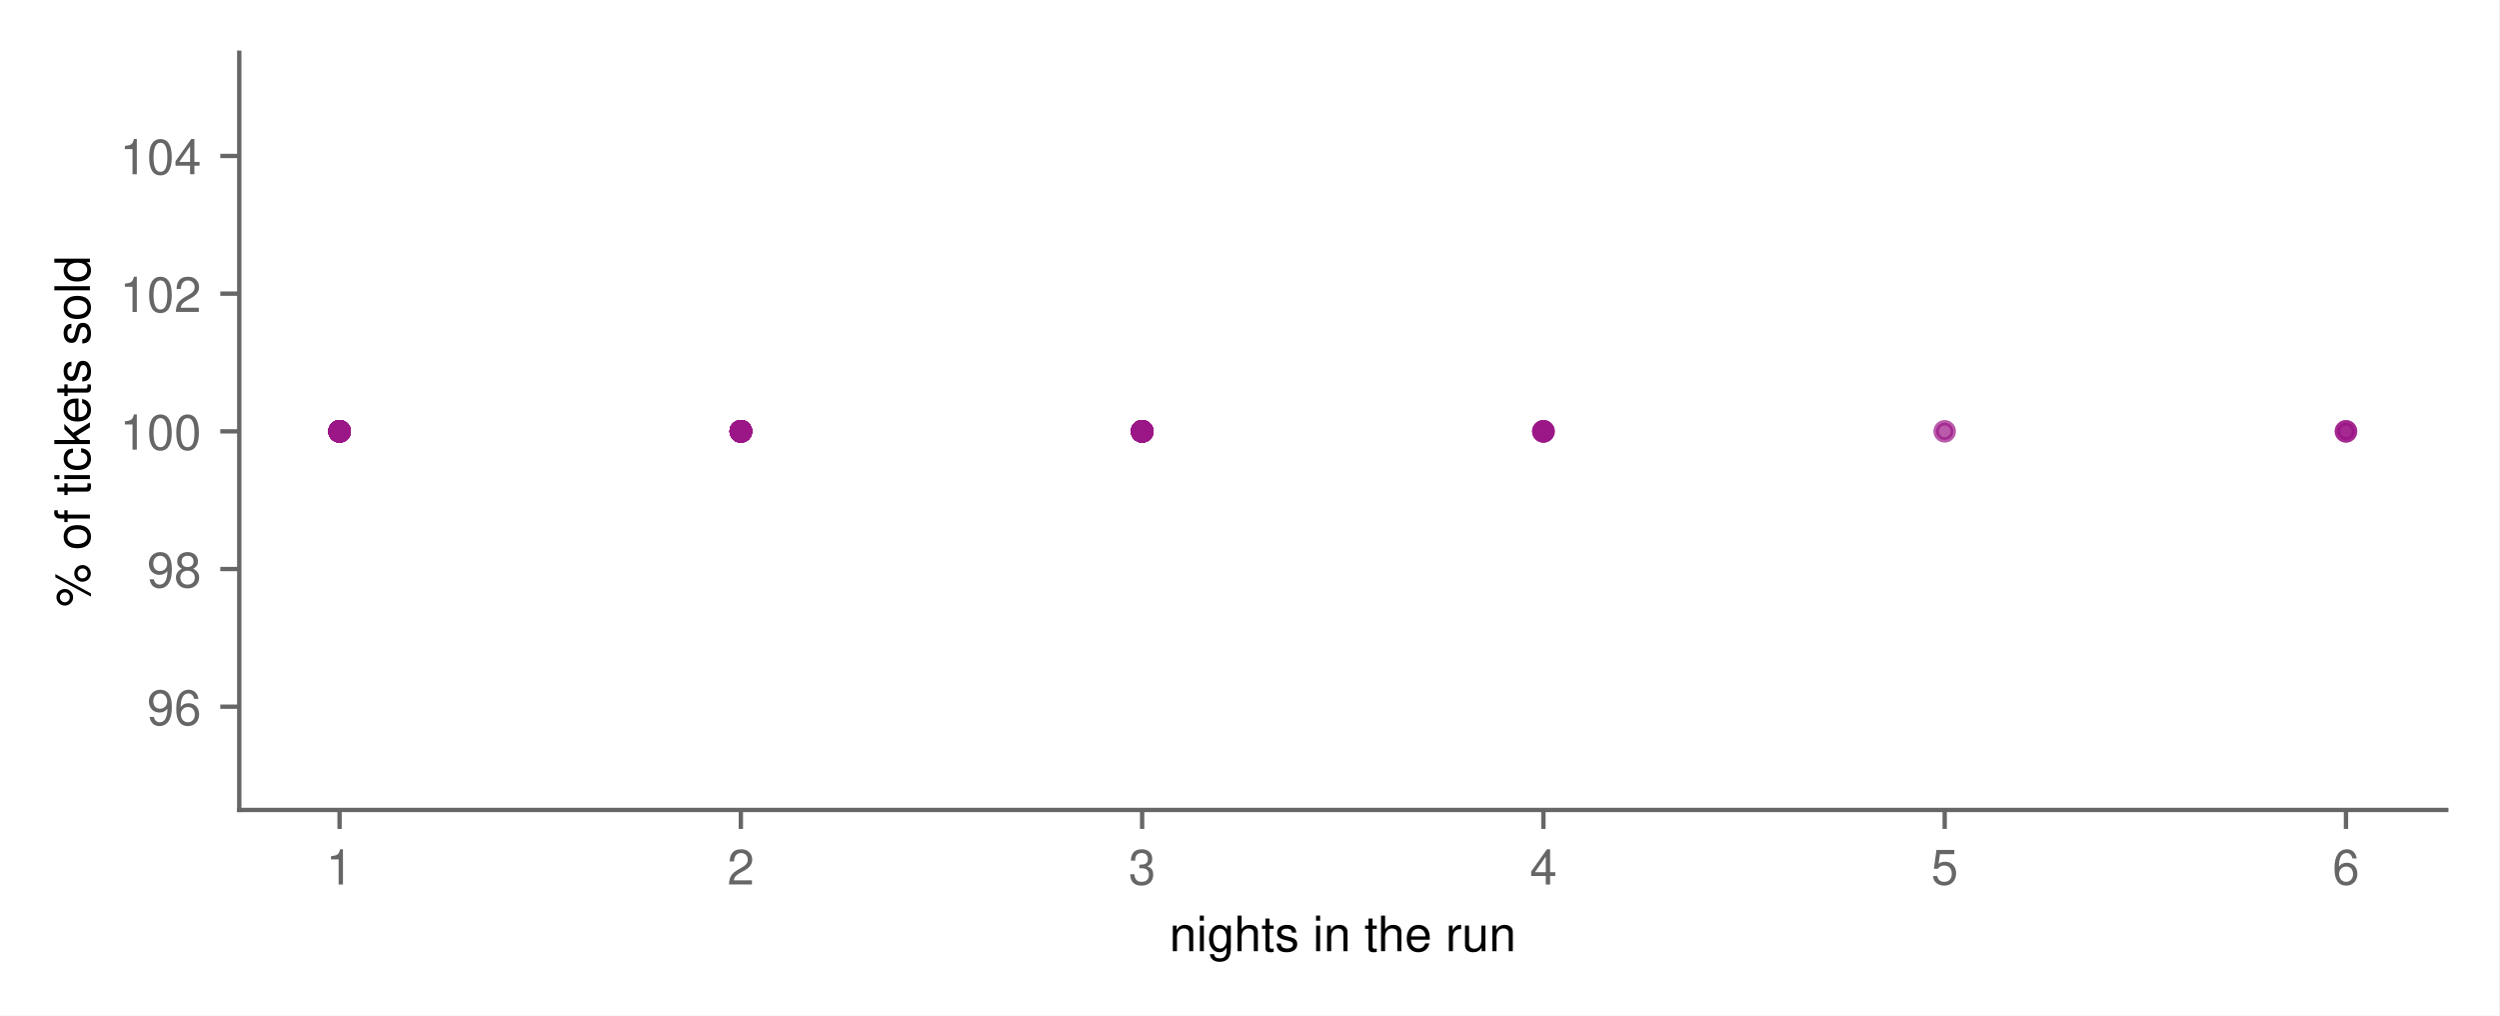
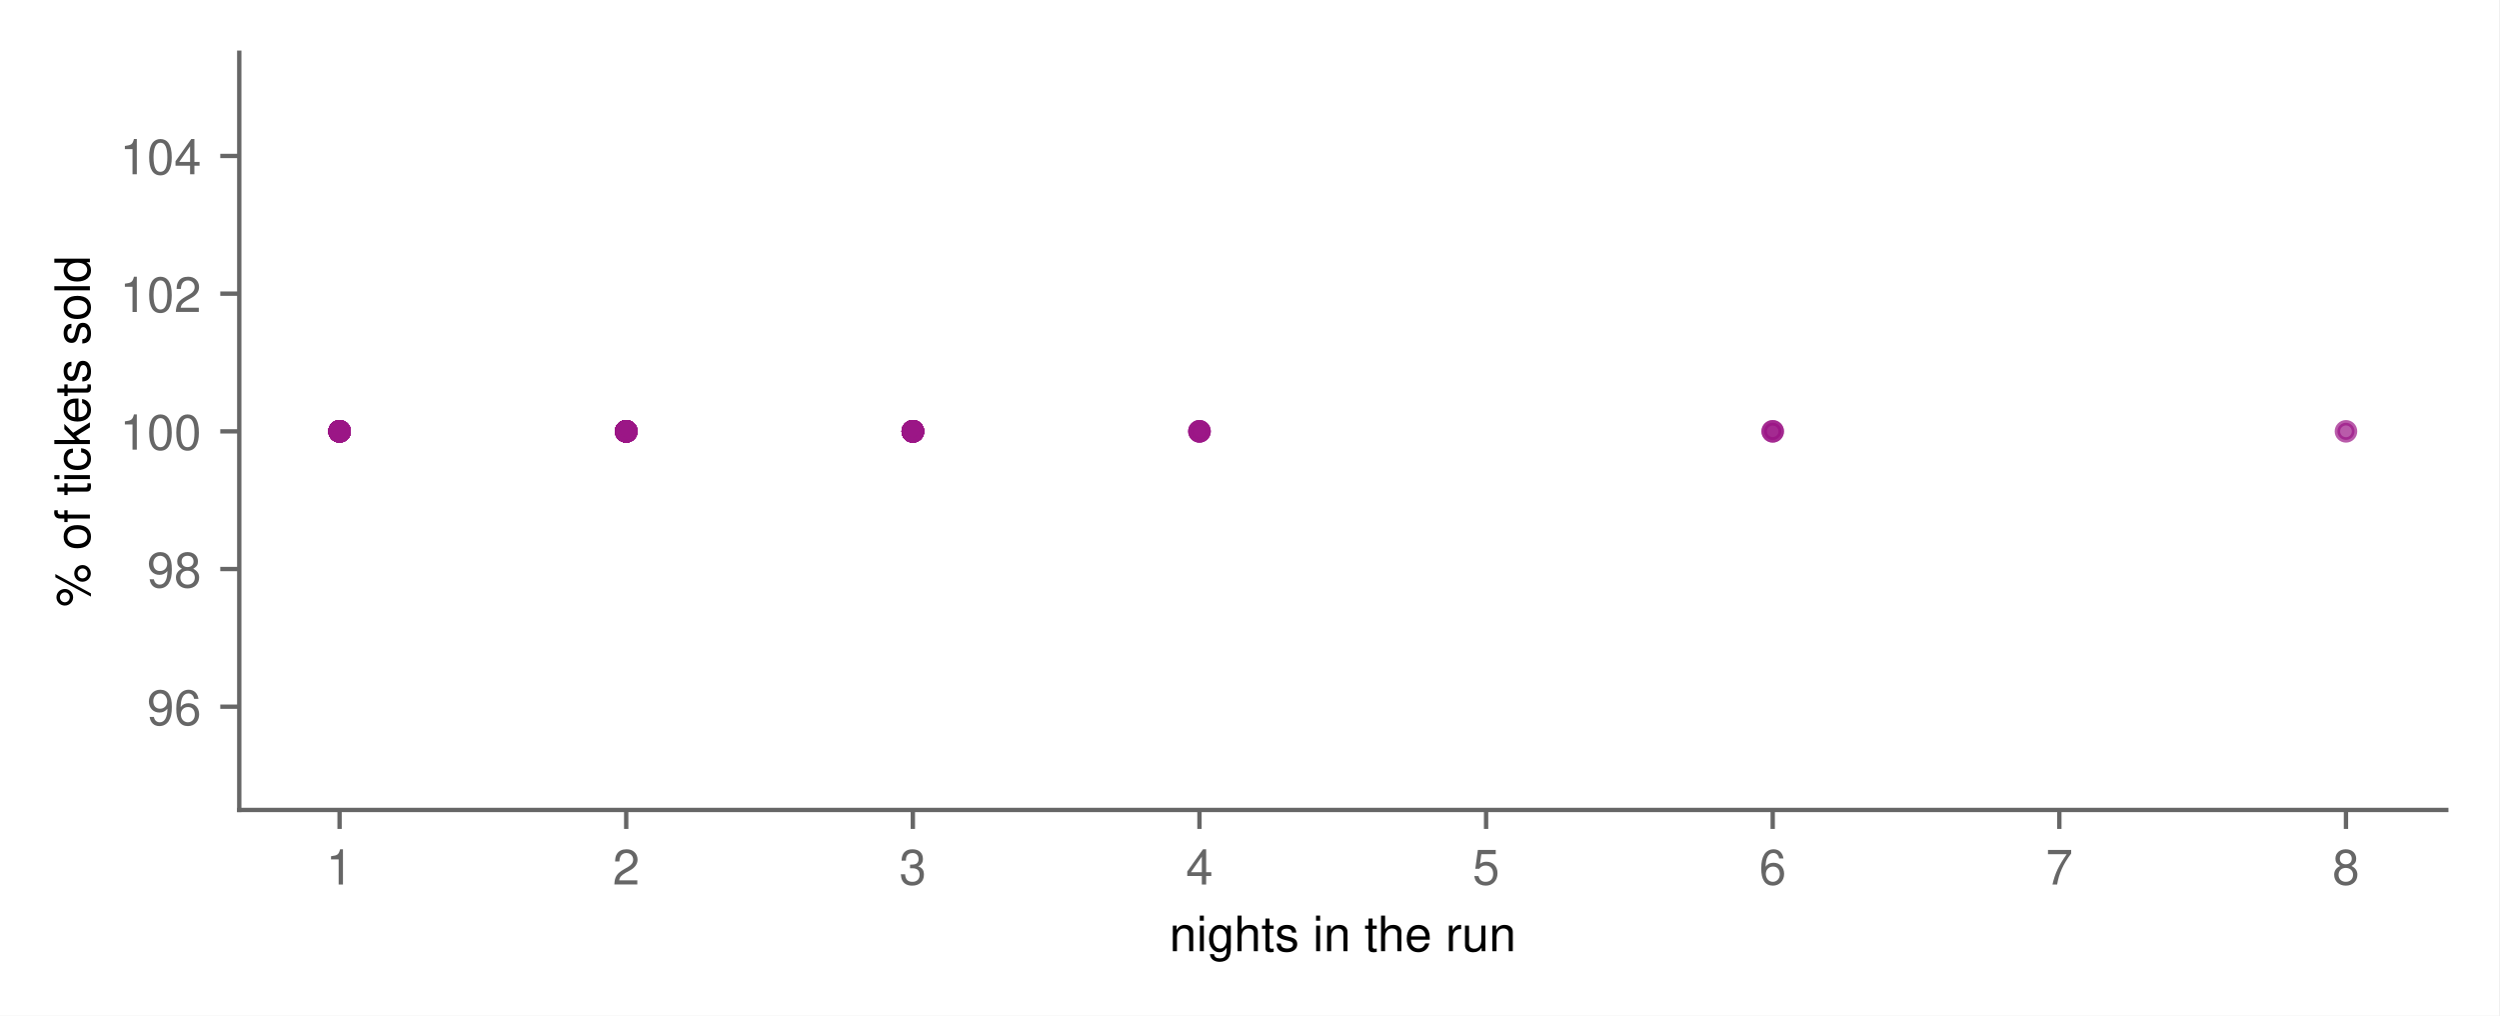
<svg xmlns="http://www.w3.org/2000/svg" xmlns:xlink="http://www.w3.org/1999/xlink" width="460.8pt" height="187.2pt" viewBox="0 0 460.8 187.2" version="1.1">
  <defs>
    <style type="text/css">*{stroke-linejoin: round; stroke-linecap: butt}</style>
  </defs>
  <g id="figure_1">
    <g id="patch_1">
      <path d="M 0 187.2  L 460.8 187.2  L 460.8 0  L 0 0  z " style="fill: #ffffff" />
    </g>
    <g id="axes_1">
      <g id="patch_2">
        <path d="M 44.119 149.291  L 451.08 149.291  L 451.08 9.72  L 44.119 9.72  z " style="fill: #ffffff" />
      </g>
      <g id="PathCollection_1">
        <defs>
-           <path id="ma487bf41f0" d="M 0 1.581  C 0.419 1.581 0.822 1.415 1.118 1.118  C 1.415 0.822 1.581 0.419 1.581 0  C 1.581 -0.419 1.415 -0.822 1.118 -1.118  C 0.822 -1.415 0.419 -1.581 0 -1.581  C -0.419 -1.581 -0.822 -1.415 -1.118 -1.118  C -1.415 -0.822 -1.581 -0.419 -1.581 0  C -1.581 0.419 -1.415 0.822 -1.118 1.118  C -0.822 1.415 -0.419 1.581 0 1.581  z " style="stroke: #9c1686; stroke-opacity: 0.7" />
+           <path id="m0318396075" d="M 0 1.581  C 0.419 1.581 0.822 1.415 1.118 1.118  C 1.415 0.822 1.581 0.419 1.581 0  C 1.581 -0.419 1.415 -0.822 1.118 -1.118  C 0.822 -1.415 0.419 -1.581 0 -1.581  C -0.419 -1.581 -0.822 -1.415 -1.118 -1.118  C -1.415 -0.822 -1.581 -0.419 -1.581 0  C -1.581 0.419 -1.415 0.822 -1.118 1.118  C -0.822 1.415 -0.419 1.581 0 1.581  z " style="stroke: #9c1686; stroke-opacity: 0.7" />
        </defs>
-         <g clip-path="url(#p72f6997d26)">
-           <use xlink:href="#ma487bf41f0" x="62.618" y="79.505" style="fill: #9c1686; fill-opacity: 0.7; stroke: #9c1686; stroke-opacity: 0.7" />
-           <use xlink:href="#ma487bf41f0" x="136.61" y="79.505" style="fill: #9c1686; fill-opacity: 0.7; stroke: #9c1686; stroke-opacity: 0.7" />
-           <use xlink:href="#ma487bf41f0" x="136.61" y="79.505" style="fill: #9c1686; fill-opacity: 0.7; stroke: #9c1686; stroke-opacity: 0.7" />
-           <use xlink:href="#ma487bf41f0" x="62.618" y="79.505" style="fill: #9c1686; fill-opacity: 0.7; stroke: #9c1686; stroke-opacity: 0.7" />
-           <use xlink:href="#ma487bf41f0" x="62.618" y="79.505" style="fill: #9c1686; fill-opacity: 0.7; stroke: #9c1686; stroke-opacity: 0.7" />
-           <use xlink:href="#ma487bf41f0" x="136.61" y="79.505" style="fill: #9c1686; fill-opacity: 0.7; stroke: #9c1686; stroke-opacity: 0.7" />
-           <use xlink:href="#ma487bf41f0" x="136.61" y="79.505" style="fill: #9c1686; fill-opacity: 0.7; stroke: #9c1686; stroke-opacity: 0.7" />
-           <use xlink:href="#ma487bf41f0" x="136.61" y="79.505" style="fill: #9c1686; fill-opacity: 0.7; stroke: #9c1686; stroke-opacity: 0.7" />
-           <use xlink:href="#ma487bf41f0" x="136.61" y="79.505" style="fill: #9c1686; fill-opacity: 0.7; stroke: #9c1686; stroke-opacity: 0.7" />
-           <use xlink:href="#ma487bf41f0" x="62.618" y="79.505" style="fill: #9c1686; fill-opacity: 0.7; stroke: #9c1686; stroke-opacity: 0.7" />
-           <use xlink:href="#ma487bf41f0" x="62.618" y="79.505" style="fill: #9c1686; fill-opacity: 0.7; stroke: #9c1686; stroke-opacity: 0.7" />
-           <use xlink:href="#ma487bf41f0" x="136.61" y="79.505" style="fill: #9c1686; fill-opacity: 0.7; stroke: #9c1686; stroke-opacity: 0.7" />
-           <use xlink:href="#ma487bf41f0" x="136.61" y="79.505" style="fill: #9c1686; fill-opacity: 0.7; stroke: #9c1686; stroke-opacity: 0.7" />
-           <use xlink:href="#ma487bf41f0" x="62.618" y="79.505" style="fill: #9c1686; fill-opacity: 0.7; stroke: #9c1686; stroke-opacity: 0.7" />
-           <use xlink:href="#ma487bf41f0" x="210.603" y="79.505" style="fill: #9c1686; fill-opacity: 0.7; stroke: #9c1686; stroke-opacity: 0.7" />
-           <use xlink:href="#ma487bf41f0" x="210.603" y="79.505" style="fill: #9c1686; fill-opacity: 0.7; stroke: #9c1686; stroke-opacity: 0.7" />
-           <use xlink:href="#ma487bf41f0" x="136.61" y="79.505" style="fill: #9c1686; fill-opacity: 0.7; stroke: #9c1686; stroke-opacity: 0.7" />
-           <use xlink:href="#ma487bf41f0" x="62.618" y="79.505" style="fill: #9c1686; fill-opacity: 0.7; stroke: #9c1686; stroke-opacity: 0.7" />
-           <use xlink:href="#ma487bf41f0" x="136.61" y="79.505" style="fill: #9c1686; fill-opacity: 0.7; stroke: #9c1686; stroke-opacity: 0.7" />
-           <use xlink:href="#ma487bf41f0" x="62.618" y="79.505" style="fill: #9c1686; fill-opacity: 0.7; stroke: #9c1686; stroke-opacity: 0.7" />
-           <use xlink:href="#ma487bf41f0" x="62.618" y="79.505" style="fill: #9c1686; fill-opacity: 0.7; stroke: #9c1686; stroke-opacity: 0.7" />
-           <use xlink:href="#ma487bf41f0" x="62.618" y="79.505" style="fill: #9c1686; fill-opacity: 0.7; stroke: #9c1686; stroke-opacity: 0.7" />
-           <use xlink:href="#ma487bf41f0" x="62.618" y="79.505" style="fill: #9c1686; fill-opacity: 0.7; stroke: #9c1686; stroke-opacity: 0.7" />
-           <use xlink:href="#ma487bf41f0" x="136.61" y="79.505" style="fill: #9c1686; fill-opacity: 0.7; stroke: #9c1686; stroke-opacity: 0.7" />
-           <use xlink:href="#ma487bf41f0" x="62.618" y="79.505" style="fill: #9c1686; fill-opacity: 0.7; stroke: #9c1686; stroke-opacity: 0.7" />
-           <use xlink:href="#ma487bf41f0" x="62.618" y="79.505" style="fill: #9c1686; fill-opacity: 0.7; stroke: #9c1686; stroke-opacity: 0.7" />
-           <use xlink:href="#ma487bf41f0" x="62.618" y="79.505" style="fill: #9c1686; fill-opacity: 0.7; stroke: #9c1686; stroke-opacity: 0.7" />
-           <use xlink:href="#ma487bf41f0" x="62.618" y="79.505" style="fill: #9c1686; fill-opacity: 0.7; stroke: #9c1686; stroke-opacity: 0.7" />
-           <use xlink:href="#ma487bf41f0" x="62.618" y="79.505" style="fill: #9c1686; fill-opacity: 0.7; stroke: #9c1686; stroke-opacity: 0.7" />
-           <use xlink:href="#ma487bf41f0" x="136.61" y="79.505" style="fill: #9c1686; fill-opacity: 0.7; stroke: #9c1686; stroke-opacity: 0.7" />
-           <use xlink:href="#ma487bf41f0" x="62.618" y="79.505" style="fill: #9c1686; fill-opacity: 0.7; stroke: #9c1686; stroke-opacity: 0.7" />
-           <use xlink:href="#ma487bf41f0" x="62.618" y="79.505" style="fill: #9c1686; fill-opacity: 0.7; stroke: #9c1686; stroke-opacity: 0.7" />
-           <use xlink:href="#ma487bf41f0" x="62.618" y="79.505" style="fill: #9c1686; fill-opacity: 0.7; stroke: #9c1686; stroke-opacity: 0.7" />
-           <use xlink:href="#ma487bf41f0" x="62.618" y="79.505" style="fill: #9c1686; fill-opacity: 0.7; stroke: #9c1686; stroke-opacity: 0.7" />
-           <use xlink:href="#ma487bf41f0" x="62.618" y="79.505" style="fill: #9c1686; fill-opacity: 0.7; stroke: #9c1686; stroke-opacity: 0.7" />
-           <use xlink:href="#ma487bf41f0" x="136.61" y="79.505" style="fill: #9c1686; fill-opacity: 0.7; stroke: #9c1686; stroke-opacity: 0.7" />
-           <use xlink:href="#ma487bf41f0" x="136.61" y="79.505" style="fill: #9c1686; fill-opacity: 0.7; stroke: #9c1686; stroke-opacity: 0.7" />
-           <use xlink:href="#ma487bf41f0" x="210.603" y="79.505" style="fill: #9c1686; fill-opacity: 0.7; stroke: #9c1686; stroke-opacity: 0.7" />
-           <use xlink:href="#ma487bf41f0" x="210.603" y="79.505" style="fill: #9c1686; fill-opacity: 0.7; stroke: #9c1686; stroke-opacity: 0.7" />
-           <use xlink:href="#ma487bf41f0" x="210.603" y="79.505" style="fill: #9c1686; fill-opacity: 0.7; stroke: #9c1686; stroke-opacity: 0.7" />
-           <use xlink:href="#ma487bf41f0" x="210.603" y="79.505" style="fill: #9c1686; fill-opacity: 0.7; stroke: #9c1686; stroke-opacity: 0.7" />
-           <use xlink:href="#ma487bf41f0" x="210.603" y="79.505" style="fill: #9c1686; fill-opacity: 0.7; stroke: #9c1686; stroke-opacity: 0.7" />
-           <use xlink:href="#ma487bf41f0" x="210.603" y="79.505" style="fill: #9c1686; fill-opacity: 0.7; stroke: #9c1686; stroke-opacity: 0.7" />
-           <use xlink:href="#ma487bf41f0" x="210.603" y="79.505" style="fill: #9c1686; fill-opacity: 0.7; stroke: #9c1686; stroke-opacity: 0.7" />
-           <use xlink:href="#ma487bf41f0" x="210.603" y="79.505" style="fill: #9c1686; fill-opacity: 0.7; stroke: #9c1686; stroke-opacity: 0.7" />
-           <use xlink:href="#ma487bf41f0" x="210.603" y="79.505" style="fill: #9c1686; fill-opacity: 0.7; stroke: #9c1686; stroke-opacity: 0.7" />
-           <use xlink:href="#ma487bf41f0" x="136.61" y="79.505" style="fill: #9c1686; fill-opacity: 0.7; stroke: #9c1686; stroke-opacity: 0.7" />
-           <use xlink:href="#ma487bf41f0" x="136.61" y="79.505" style="fill: #9c1686; fill-opacity: 0.7; stroke: #9c1686; stroke-opacity: 0.7" />
-           <use xlink:href="#ma487bf41f0" x="136.61" y="79.505" style="fill: #9c1686; fill-opacity: 0.7; stroke: #9c1686; stroke-opacity: 0.7" />
-           <use xlink:href="#ma487bf41f0" x="136.61" y="79.505" style="fill: #9c1686; fill-opacity: 0.7; stroke: #9c1686; stroke-opacity: 0.7" />
-           <use xlink:href="#ma487bf41f0" x="136.61" y="79.505" style="fill: #9c1686; fill-opacity: 0.7; stroke: #9c1686; stroke-opacity: 0.7" />
-           <use xlink:href="#ma487bf41f0" x="136.61" y="79.505" style="fill: #9c1686; fill-opacity: 0.7; stroke: #9c1686; stroke-opacity: 0.7" />
-           <use xlink:href="#ma487bf41f0" x="136.61" y="79.505" style="fill: #9c1686; fill-opacity: 0.7; stroke: #9c1686; stroke-opacity: 0.7" />
-           <use xlink:href="#ma487bf41f0" x="136.61" y="79.505" style="fill: #9c1686; fill-opacity: 0.7; stroke: #9c1686; stroke-opacity: 0.7" />
-           <use xlink:href="#ma487bf41f0" x="432.582" y="79.505" style="fill: #9c1686; fill-opacity: 0.7; stroke: #9c1686; stroke-opacity: 0.7" />
-           <use xlink:href="#ma487bf41f0" x="284.596" y="79.505" style="fill: #9c1686; fill-opacity: 0.7; stroke: #9c1686; stroke-opacity: 0.7" />
-           <use xlink:href="#ma487bf41f0" x="210.603" y="79.505" style="fill: #9c1686; fill-opacity: 0.7; stroke: #9c1686; stroke-opacity: 0.7" />
-           <use xlink:href="#ma487bf41f0" x="210.603" y="79.505" style="fill: #9c1686; fill-opacity: 0.7; stroke: #9c1686; stroke-opacity: 0.7" />
-           <use xlink:href="#ma487bf41f0" x="210.603" y="79.505" style="fill: #9c1686; fill-opacity: 0.7; stroke: #9c1686; stroke-opacity: 0.7" />
-           <use xlink:href="#ma487bf41f0" x="284.596" y="79.505" style="fill: #9c1686; fill-opacity: 0.7; stroke: #9c1686; stroke-opacity: 0.7" />
-           <use xlink:href="#ma487bf41f0" x="210.603" y="79.505" style="fill: #9c1686; fill-opacity: 0.7; stroke: #9c1686; stroke-opacity: 0.7" />
-           <use xlink:href="#ma487bf41f0" x="284.596" y="79.505" style="fill: #9c1686; fill-opacity: 0.7; stroke: #9c1686; stroke-opacity: 0.7" />
-           <use xlink:href="#ma487bf41f0" x="432.582" y="79.505" style="fill: #9c1686; fill-opacity: 0.7; stroke: #9c1686; stroke-opacity: 0.7" />
-           <use xlink:href="#ma487bf41f0" x="284.596" y="79.505" style="fill: #9c1686; fill-opacity: 0.7; stroke: #9c1686; stroke-opacity: 0.7" />
-           <use xlink:href="#ma487bf41f0" x="210.603" y="79.505" style="fill: #9c1686; fill-opacity: 0.7; stroke: #9c1686; stroke-opacity: 0.7" />
-           <use xlink:href="#ma487bf41f0" x="136.61" y="79.505" style="fill: #9c1686; fill-opacity: 0.7; stroke: #9c1686; stroke-opacity: 0.7" />
-           <use xlink:href="#ma487bf41f0" x="136.61" y="79.505" style="fill: #9c1686; fill-opacity: 0.7; stroke: #9c1686; stroke-opacity: 0.7" />
-           <use xlink:href="#ma487bf41f0" x="136.61" y="79.505" style="fill: #9c1686; fill-opacity: 0.7; stroke: #9c1686; stroke-opacity: 0.7" />
-           <use xlink:href="#ma487bf41f0" x="210.603" y="79.505" style="fill: #9c1686; fill-opacity: 0.7; stroke: #9c1686; stroke-opacity: 0.7" />
-           <use xlink:href="#ma487bf41f0" x="210.603" y="79.505" style="fill: #9c1686; fill-opacity: 0.7; stroke: #9c1686; stroke-opacity: 0.7" />
-           <use xlink:href="#ma487bf41f0" x="62.618" y="79.505" style="fill: #9c1686; fill-opacity: 0.7; stroke: #9c1686; stroke-opacity: 0.7" />
-           <use xlink:href="#ma487bf41f0" x="210.603" y="79.505" style="fill: #9c1686; fill-opacity: 0.7; stroke: #9c1686; stroke-opacity: 0.7" />
-           <use xlink:href="#ma487bf41f0" x="210.603" y="79.505" style="fill: #9c1686; fill-opacity: 0.7; stroke: #9c1686; stroke-opacity: 0.7" />
-           <use xlink:href="#ma487bf41f0" x="210.603" y="79.505" style="fill: #9c1686; fill-opacity: 0.7; stroke: #9c1686; stroke-opacity: 0.7" />
-           <use xlink:href="#ma487bf41f0" x="136.61" y="79.505" style="fill: #9c1686; fill-opacity: 0.7; stroke: #9c1686; stroke-opacity: 0.7" />
-           <use xlink:href="#ma487bf41f0" x="136.61" y="79.505" style="fill: #9c1686; fill-opacity: 0.7; stroke: #9c1686; stroke-opacity: 0.7" />
-           <use xlink:href="#ma487bf41f0" x="210.603" y="79.505" style="fill: #9c1686; fill-opacity: 0.7; stroke: #9c1686; stroke-opacity: 0.7" />
-           <use xlink:href="#ma487bf41f0" x="136.61" y="79.505" style="fill: #9c1686; fill-opacity: 0.7; stroke: #9c1686; stroke-opacity: 0.7" />
-           <use xlink:href="#ma487bf41f0" x="136.61" y="79.505" style="fill: #9c1686; fill-opacity: 0.7; stroke: #9c1686; stroke-opacity: 0.7" />
-           <use xlink:href="#ma487bf41f0" x="210.603" y="79.505" style="fill: #9c1686; fill-opacity: 0.7; stroke: #9c1686; stroke-opacity: 0.7" />
-           <use xlink:href="#ma487bf41f0" x="358.589" y="79.505" style="fill: #9c1686; fill-opacity: 0.7; stroke: #9c1686; stroke-opacity: 0.7" />
-           <use xlink:href="#ma487bf41f0" x="210.603" y="79.505" style="fill: #9c1686; fill-opacity: 0.7; stroke: #9c1686; stroke-opacity: 0.7" />
-           <use xlink:href="#ma487bf41f0" x="210.603" y="79.505" style="fill: #9c1686; fill-opacity: 0.7; stroke: #9c1686; stroke-opacity: 0.7" />
-           <use xlink:href="#ma487bf41f0" x="210.603" y="79.505" style="fill: #9c1686; fill-opacity: 0.7; stroke: #9c1686; stroke-opacity: 0.7" />
-           <use xlink:href="#ma487bf41f0" x="210.603" y="79.505" style="fill: #9c1686; fill-opacity: 0.7; stroke: #9c1686; stroke-opacity: 0.7" />
+         <g clip-path="url(#pfe7924f30e)">
+           <use xlink:href="#m0318396075" x="62.618" y="79.505" style="fill: #9c1686; fill-opacity: 0.7; stroke: #9c1686; stroke-opacity: 0.7" />
+           <use xlink:href="#m0318396075" x="115.47" y="79.505" style="fill: #9c1686; fill-opacity: 0.7; stroke: #9c1686; stroke-opacity: 0.7" />
+           <use xlink:href="#m0318396075" x="115.47" y="79.505" style="fill: #9c1686; fill-opacity: 0.7; stroke: #9c1686; stroke-opacity: 0.7" />
+           <use xlink:href="#m0318396075" x="62.618" y="79.505" style="fill: #9c1686; fill-opacity: 0.7; stroke: #9c1686; stroke-opacity: 0.7" />
+           <use xlink:href="#m0318396075" x="62.618" y="79.505" style="fill: #9c1686; fill-opacity: 0.7; stroke: #9c1686; stroke-opacity: 0.7" />
+           <use xlink:href="#m0318396075" x="115.47" y="79.505" style="fill: #9c1686; fill-opacity: 0.7; stroke: #9c1686; stroke-opacity: 0.7" />
+           <use xlink:href="#m0318396075" x="115.47" y="79.505" style="fill: #9c1686; fill-opacity: 0.7; stroke: #9c1686; stroke-opacity: 0.7" />
+           <use xlink:href="#m0318396075" x="115.47" y="79.505" style="fill: #9c1686; fill-opacity: 0.7; stroke: #9c1686; stroke-opacity: 0.7" />
+           <use xlink:href="#m0318396075" x="115.47" y="79.505" style="fill: #9c1686; fill-opacity: 0.7; stroke: #9c1686; stroke-opacity: 0.7" />
+           <use xlink:href="#m0318396075" x="62.618" y="79.505" style="fill: #9c1686; fill-opacity: 0.7; stroke: #9c1686; stroke-opacity: 0.7" />
+           <use xlink:href="#m0318396075" x="62.618" y="79.505" style="fill: #9c1686; fill-opacity: 0.7; stroke: #9c1686; stroke-opacity: 0.7" />
+           <use xlink:href="#m0318396075" x="115.47" y="79.505" style="fill: #9c1686; fill-opacity: 0.7; stroke: #9c1686; stroke-opacity: 0.7" />
+           <use xlink:href="#m0318396075" x="115.47" y="79.505" style="fill: #9c1686; fill-opacity: 0.7; stroke: #9c1686; stroke-opacity: 0.7" />
+           <use xlink:href="#m0318396075" x="62.618" y="79.505" style="fill: #9c1686; fill-opacity: 0.7; stroke: #9c1686; stroke-opacity: 0.7" />
+           <use xlink:href="#m0318396075" x="168.322" y="79.505" style="fill: #9c1686; fill-opacity: 0.7; stroke: #9c1686; stroke-opacity: 0.7" />
+           <use xlink:href="#m0318396075" x="168.322" y="79.505" style="fill: #9c1686; fill-opacity: 0.7; stroke: #9c1686; stroke-opacity: 0.7" />
+           <use xlink:href="#m0318396075" x="115.47" y="79.505" style="fill: #9c1686; fill-opacity: 0.7; stroke: #9c1686; stroke-opacity: 0.7" />
+           <use xlink:href="#m0318396075" x="62.618" y="79.505" style="fill: #9c1686; fill-opacity: 0.7; stroke: #9c1686; stroke-opacity: 0.7" />
+           <use xlink:href="#m0318396075" x="115.47" y="79.505" style="fill: #9c1686; fill-opacity: 0.7; stroke: #9c1686; stroke-opacity: 0.7" />
+           <use xlink:href="#m0318396075" x="62.618" y="79.505" style="fill: #9c1686; fill-opacity: 0.7; stroke: #9c1686; stroke-opacity: 0.7" />
+           <use xlink:href="#m0318396075" x="62.618" y="79.505" style="fill: #9c1686; fill-opacity: 0.7; stroke: #9c1686; stroke-opacity: 0.7" />
+           <use xlink:href="#m0318396075" x="62.618" y="79.505" style="fill: #9c1686; fill-opacity: 0.7; stroke: #9c1686; stroke-opacity: 0.7" />
+           <use xlink:href="#m0318396075" x="62.618" y="79.505" style="fill: #9c1686; fill-opacity: 0.7; stroke: #9c1686; stroke-opacity: 0.7" />
+           <use xlink:href="#m0318396075" x="115.47" y="79.505" style="fill: #9c1686; fill-opacity: 0.7; stroke: #9c1686; stroke-opacity: 0.7" />
+           <use xlink:href="#m0318396075" x="62.618" y="79.505" style="fill: #9c1686; fill-opacity: 0.7; stroke: #9c1686; stroke-opacity: 0.7" />
+           <use xlink:href="#m0318396075" x="62.618" y="79.505" style="fill: #9c1686; fill-opacity: 0.7; stroke: #9c1686; stroke-opacity: 0.7" />
+           <use xlink:href="#m0318396075" x="62.618" y="79.505" style="fill: #9c1686; fill-opacity: 0.7; stroke: #9c1686; stroke-opacity: 0.7" />
+           <use xlink:href="#m0318396075" x="62.618" y="79.505" style="fill: #9c1686; fill-opacity: 0.7; stroke: #9c1686; stroke-opacity: 0.7" />
+           <use xlink:href="#m0318396075" x="62.618" y="79.505" style="fill: #9c1686; fill-opacity: 0.7; stroke: #9c1686; stroke-opacity: 0.7" />
+           <use xlink:href="#m0318396075" x="115.47" y="79.505" style="fill: #9c1686; fill-opacity: 0.7; stroke: #9c1686; stroke-opacity: 0.7" />
+           <use xlink:href="#m0318396075" x="62.618" y="79.505" style="fill: #9c1686; fill-opacity: 0.7; stroke: #9c1686; stroke-opacity: 0.7" />
+           <use xlink:href="#m0318396075" x="62.618" y="79.505" style="fill: #9c1686; fill-opacity: 0.7; stroke: #9c1686; stroke-opacity: 0.7" />
+           <use xlink:href="#m0318396075" x="62.618" y="79.505" style="fill: #9c1686; fill-opacity: 0.7; stroke: #9c1686; stroke-opacity: 0.7" />
+           <use xlink:href="#m0318396075" x="62.618" y="79.505" style="fill: #9c1686; fill-opacity: 0.7; stroke: #9c1686; stroke-opacity: 0.7" />
+           <use xlink:href="#m0318396075" x="62.618" y="79.505" style="fill: #9c1686; fill-opacity: 0.7; stroke: #9c1686; stroke-opacity: 0.7" />
+           <use xlink:href="#m0318396075" x="115.47" y="79.505" style="fill: #9c1686; fill-opacity: 0.7; stroke: #9c1686; stroke-opacity: 0.7" />
+           <use xlink:href="#m0318396075" x="115.47" y="79.505" style="fill: #9c1686; fill-opacity: 0.7; stroke: #9c1686; stroke-opacity: 0.7" />
+           <use xlink:href="#m0318396075" x="168.322" y="79.505" style="fill: #9c1686; fill-opacity: 0.7; stroke: #9c1686; stroke-opacity: 0.7" />
+           <use xlink:href="#m0318396075" x="168.322" y="79.505" style="fill: #9c1686; fill-opacity: 0.7; stroke: #9c1686; stroke-opacity: 0.7" />
+           <use xlink:href="#m0318396075" x="168.322" y="79.505" style="fill: #9c1686; fill-opacity: 0.7; stroke: #9c1686; stroke-opacity: 0.7" />
+           <use xlink:href="#m0318396075" x="168.322" y="79.505" style="fill: #9c1686; fill-opacity: 0.7; stroke: #9c1686; stroke-opacity: 0.7" />
+           <use xlink:href="#m0318396075" x="168.322" y="79.505" style="fill: #9c1686; fill-opacity: 0.7; stroke: #9c1686; stroke-opacity: 0.7" />
+           <use xlink:href="#m0318396075" x="168.322" y="79.505" style="fill: #9c1686; fill-opacity: 0.7; stroke: #9c1686; stroke-opacity: 0.7" />
+           <use xlink:href="#m0318396075" x="168.322" y="79.505" style="fill: #9c1686; fill-opacity: 0.7; stroke: #9c1686; stroke-opacity: 0.7" />
+           <use xlink:href="#m0318396075" x="168.322" y="79.505" style="fill: #9c1686; fill-opacity: 0.7; stroke: #9c1686; stroke-opacity: 0.7" />
+           <use xlink:href="#m0318396075" x="168.322" y="79.505" style="fill: #9c1686; fill-opacity: 0.7; stroke: #9c1686; stroke-opacity: 0.7" />
+           <use xlink:href="#m0318396075" x="115.47" y="79.505" style="fill: #9c1686; fill-opacity: 0.7; stroke: #9c1686; stroke-opacity: 0.7" />
+           <use xlink:href="#m0318396075" x="115.47" y="79.505" style="fill: #9c1686; fill-opacity: 0.7; stroke: #9c1686; stroke-opacity: 0.7" />
+           <use xlink:href="#m0318396075" x="115.47" y="79.505" style="fill: #9c1686; fill-opacity: 0.7; stroke: #9c1686; stroke-opacity: 0.7" />
+           <use xlink:href="#m0318396075" x="115.47" y="79.505" style="fill: #9c1686; fill-opacity: 0.7; stroke: #9c1686; stroke-opacity: 0.7" />
+           <use xlink:href="#m0318396075" x="115.47" y="79.505" style="fill: #9c1686; fill-opacity: 0.7; stroke: #9c1686; stroke-opacity: 0.7" />
+           <use xlink:href="#m0318396075" x="115.47" y="79.505" style="fill: #9c1686; fill-opacity: 0.7; stroke: #9c1686; stroke-opacity: 0.7" />
+           <use xlink:href="#m0318396075" x="115.47" y="79.505" style="fill: #9c1686; fill-opacity: 0.7; stroke: #9c1686; stroke-opacity: 0.7" />
+           <use xlink:href="#m0318396075" x="115.47" y="79.505" style="fill: #9c1686; fill-opacity: 0.7; stroke: #9c1686; stroke-opacity: 0.7" />
+           <use xlink:href="#m0318396075" x="326.878" y="79.505" style="fill: #9c1686; fill-opacity: 0.7; stroke: #9c1686; stroke-opacity: 0.7" />
+           <use xlink:href="#m0318396075" x="221.174" y="79.505" style="fill: #9c1686; fill-opacity: 0.7; stroke: #9c1686; stroke-opacity: 0.7" />
+           <use xlink:href="#m0318396075" x="168.322" y="79.505" style="fill: #9c1686; fill-opacity: 0.7; stroke: #9c1686; stroke-opacity: 0.7" />
+           <use xlink:href="#m0318396075" x="168.322" y="79.505" style="fill: #9c1686; fill-opacity: 0.7; stroke: #9c1686; stroke-opacity: 0.7" />
+           <use xlink:href="#m0318396075" x="168.322" y="79.505" style="fill: #9c1686; fill-opacity: 0.7; stroke: #9c1686; stroke-opacity: 0.7" />
+           <use xlink:href="#m0318396075" x="221.174" y="79.505" style="fill: #9c1686; fill-opacity: 0.7; stroke: #9c1686; stroke-opacity: 0.7" />
+           <use xlink:href="#m0318396075" x="168.322" y="79.505" style="fill: #9c1686; fill-opacity: 0.7; stroke: #9c1686; stroke-opacity: 0.7" />
+           <use xlink:href="#m0318396075" x="221.174" y="79.505" style="fill: #9c1686; fill-opacity: 0.7; stroke: #9c1686; stroke-opacity: 0.7" />
+           <use xlink:href="#m0318396075" x="326.878" y="79.505" style="fill: #9c1686; fill-opacity: 0.7; stroke: #9c1686; stroke-opacity: 0.7" />
+           <use xlink:href="#m0318396075" x="221.174" y="79.505" style="fill: #9c1686; fill-opacity: 0.7; stroke: #9c1686; stroke-opacity: 0.7" />
+           <use xlink:href="#m0318396075" x="168.322" y="79.505" style="fill: #9c1686; fill-opacity: 0.7; stroke: #9c1686; stroke-opacity: 0.7" />
+           <use xlink:href="#m0318396075" x="115.47" y="79.505" style="fill: #9c1686; fill-opacity: 0.7; stroke: #9c1686; stroke-opacity: 0.7" />
+           <use xlink:href="#m0318396075" x="115.47" y="79.505" style="fill: #9c1686; fill-opacity: 0.7; stroke: #9c1686; stroke-opacity: 0.7" />
+           <use xlink:href="#m0318396075" x="115.47" y="79.505" style="fill: #9c1686; fill-opacity: 0.7; stroke: #9c1686; stroke-opacity: 0.7" />
+           <use xlink:href="#m0318396075" x="168.322" y="79.505" style="fill: #9c1686; fill-opacity: 0.7; stroke: #9c1686; stroke-opacity: 0.7" />
+           <use xlink:href="#m0318396075" x="168.322" y="79.505" style="fill: #9c1686; fill-opacity: 0.7; stroke: #9c1686; stroke-opacity: 0.7" />
+           <use xlink:href="#m0318396075" x="62.618" y="79.505" style="fill: #9c1686; fill-opacity: 0.7; stroke: #9c1686; stroke-opacity: 0.7" />
+           <use xlink:href="#m0318396075" x="432.582" y="79.505" style="fill: #9c1686; fill-opacity: 0.7; stroke: #9c1686; stroke-opacity: 0.7" />
+           <use xlink:href="#m0318396075" x="168.322" y="79.505" style="fill: #9c1686; fill-opacity: 0.7; stroke: #9c1686; stroke-opacity: 0.7" />
+           <use xlink:href="#m0318396075" x="168.322" y="79.505" style="fill: #9c1686; fill-opacity: 0.7; stroke: #9c1686; stroke-opacity: 0.7" />
+           <use xlink:href="#m0318396075" x="115.47" y="79.505" style="fill: #9c1686; fill-opacity: 0.7; stroke: #9c1686; stroke-opacity: 0.7" />
+           <use xlink:href="#m0318396075" x="115.47" y="79.505" style="fill: #9c1686; fill-opacity: 0.7; stroke: #9c1686; stroke-opacity: 0.7" />
+           <use xlink:href="#m0318396075" x="168.322" y="79.505" style="fill: #9c1686; fill-opacity: 0.7; stroke: #9c1686; stroke-opacity: 0.7" />
+           <use xlink:href="#m0318396075" x="115.47" y="79.505" style="fill: #9c1686; fill-opacity: 0.7; stroke: #9c1686; stroke-opacity: 0.7" />
+           <use xlink:href="#m0318396075" x="115.47" y="79.505" style="fill: #9c1686; fill-opacity: 0.7; stroke: #9c1686; stroke-opacity: 0.7" />
+           <use xlink:href="#m0318396075" x="168.322" y="79.505" style="fill: #9c1686; fill-opacity: 0.7; stroke: #9c1686; stroke-opacity: 0.7" />
+           <use xlink:href="#m0318396075" x="168.322" y="79.505" style="fill: #9c1686; fill-opacity: 0.7; stroke: #9c1686; stroke-opacity: 0.7" />
+           <use xlink:href="#m0318396075" x="168.322" y="79.505" style="fill: #9c1686; fill-opacity: 0.7; stroke: #9c1686; stroke-opacity: 0.7" />
+           <use xlink:href="#m0318396075" x="168.322" y="79.505" style="fill: #9c1686; fill-opacity: 0.7; stroke: #9c1686; stroke-opacity: 0.7" />
+           <use xlink:href="#m0318396075" x="168.322" y="79.505" style="fill: #9c1686; fill-opacity: 0.7; stroke: #9c1686; stroke-opacity: 0.7" />
        </g>
      </g>
      <g id="matplotlib.axis_1">
        <g id="xtick_1">
          <g id="line2d_1">
            <defs>
-               <path id="ma1df9f6804" d="M 0 0  L 0 3.5  " style="stroke: #666666; stroke-width: 0.8" />
+               <path id="m6e8d30e2c3" d="M 0 0  L 0 3.5  " style="stroke: #666666; stroke-width: 0.8" />
            </defs>
            <g>
-               <use xlink:href="#ma1df9f6804" x="62.618" y="149.291" style="fill: #666666; stroke: #666666; stroke-width: 0.8" />
+               <use xlink:href="#m6e8d30e2c3" x="62.618" y="149.291" style="fill: #666666; stroke: #666666; stroke-width: 0.8" />
            </g>
          </g>
          <g id="text_1">
            <text style="font-size: 9px; font-family: 'Helvetica'; text-anchor: middle; fill: #666666" x="62.618" y="163.041" transform="rotate(-0 62.61751 163.0407)">1</text>
          </g>
        </g>
        <g id="xtick_2">
          <g id="line2d_2">
            <g>
-               <use xlink:href="#ma1df9f6804" x="136.61" y="149.291" style="fill: #666666; stroke: #666666; stroke-width: 0.8" />
+               <use xlink:href="#m6e8d30e2c3" x="115.47" y="149.291" style="fill: #666666; stroke: #666666; stroke-width: 0.8" />
            </g>
          </g>
          <g id="text_2">
-             <text style="font-size: 9px; font-family: 'Helvetica'; text-anchor: middle; fill: #666666" x="136.61" y="163.041" transform="rotate(-0 136.6104 163.0407)">2</text>
+             <text style="font-size: 9px; font-family: 'Helvetica'; text-anchor: middle; fill: #666666" x="115.47" y="163.041" transform="rotate(-0 115.4695 163.0407)">2</text>
          </g>
        </g>
        <g id="xtick_3">
          <g id="line2d_3">
            <g>
-               <use xlink:href="#ma1df9f6804" x="210.603" y="149.291" style="fill: #666666; stroke: #666666; stroke-width: 0.8" />
+               <use xlink:href="#m6e8d30e2c3" x="168.322" y="149.291" style="fill: #666666; stroke: #666666; stroke-width: 0.8" />
            </g>
          </g>
          <g id="text_3">
-             <text style="font-size: 9px; font-family: 'Helvetica'; text-anchor: middle; fill: #666666" x="210.603" y="163.041" transform="rotate(-0 210.6032 163.0407)">3</text>
+             <text style="font-size: 9px; font-family: 'Helvetica'; text-anchor: middle; fill: #666666" x="168.322" y="163.041" transform="rotate(-0 168.3216 163.0407)">3</text>
          </g>
        </g>
        <g id="xtick_4">
          <g id="line2d_4">
            <g>
-               <use xlink:href="#ma1df9f6804" x="284.596" y="149.291" style="fill: #666666; stroke: #666666; stroke-width: 0.8" />
+               <use xlink:href="#m6e8d30e2c3" x="221.174" y="149.291" style="fill: #666666; stroke: #666666; stroke-width: 0.8" />
            </g>
          </g>
          <g id="text_4">
-             <text style="font-size: 9px; font-family: 'Helvetica'; text-anchor: middle; fill: #666666" x="284.596" y="163.041" transform="rotate(-0 284.5961 163.0407)">4</text>
+             <text style="font-size: 9px; font-family: 'Helvetica'; text-anchor: middle; fill: #666666" x="221.174" y="163.041" transform="rotate(-0 221.1736 163.0407)">4</text>
          </g>
        </g>
        <g id="xtick_5">
          <g id="line2d_5">
            <g>
-               <use xlink:href="#ma1df9f6804" x="358.589" y="149.291" style="fill: #666666; stroke: #666666; stroke-width: 0.8" />
+               <use xlink:href="#m6e8d30e2c3" x="274.026" y="149.291" style="fill: #666666; stroke: #666666; stroke-width: 0.8" />
            </g>
          </g>
          <g id="text_5">
-             <text style="font-size: 9px; font-family: 'Helvetica'; text-anchor: middle; fill: #666666" x="358.589" y="163.041" transform="rotate(-0 358.5889 163.0407)">5</text>
+             <text style="font-size: 9px; font-family: 'Helvetica'; text-anchor: middle; fill: #666666" x="274.026" y="163.041" transform="rotate(-0 274.0257 163.0407)">5</text>
          </g>
        </g>
        <g id="xtick_6">
          <g id="line2d_6">
            <g>
-               <use xlink:href="#ma1df9f6804" x="432.582" y="149.291" style="fill: #666666; stroke: #666666; stroke-width: 0.8" />
+               <use xlink:href="#m6e8d30e2c3" x="326.878" y="149.291" style="fill: #666666; stroke: #666666; stroke-width: 0.8" />
            </g>
          </g>
          <g id="text_6">
-             <text style="font-size: 9px; font-family: 'Helvetica'; text-anchor: middle; fill: #666666" x="432.582" y="163.041" transform="rotate(-0 432.5818 163.0407)">6</text>
-           </g>
-         </g>
-         <g id="text_7">
+             <text style="font-size: 9px; font-family: 'Helvetica'; text-anchor: middle; fill: #666666" x="326.878" y="163.041" transform="rotate(-0 326.8777 163.0407)">6</text>
+           </g>
+         </g>
+         <g id="xtick_7">
+           <g id="line2d_7">
+             <g>
+               <use xlink:href="#m6e8d30e2c3" x="379.73" y="149.291" style="fill: #666666; stroke: #666666; stroke-width: 0.8" />
+             </g>
+           </g>
+           <g id="text_7">
+             <text style="font-size: 9px; font-family: 'Helvetica'; text-anchor: middle; fill: #666666" x="379.73" y="163.041" transform="rotate(-0 379.7297 163.0407)">7</text>
+           </g>
+         </g>
+         <g id="xtick_8">
+           <g id="line2d_8">
+             <g>
+               <use xlink:href="#m6e8d30e2c3" x="432.582" y="149.291" style="fill: #666666; stroke: #666666; stroke-width: 0.8" />
+             </g>
+           </g>
+           <g id="text_8">
+             <text style="font-size: 9px; font-family: 'Helvetica'; text-anchor: middle; fill: #666666" x="432.582" y="163.041" transform="rotate(-0 432.5818 163.0407)">8</text>
+           </g>
+         </g>
+         <g id="text_9">
          <text style="font-size: 9px; font-family: 'Helvetica'; text-anchor: middle" x="247.6" y="175.32" transform="rotate(-0 247.5996 175.32)">nights in the run</text>
        </g>
      </g>
      <g id="matplotlib.axis_2">
        <g id="ytick_1">
-           <g id="line2d_7">
+           <g id="line2d_9">
            <defs>
-               <path id="me0f86299d4" d="M 0 0  L -3.5 0  " style="stroke: #666666; stroke-width: 0.8" />
+               <path id="mc92eccd8ef" d="M 0 0  L -3.5 0  " style="stroke: #666666; stroke-width: 0.8" />
            </defs>
            <g>
-               <use xlink:href="#me0f86299d4" x="44.119" y="130.258" style="fill: #666666; stroke: #666666; stroke-width: 0.8" />
-             </g>
-           </g>
-           <g id="text_8">
+               <use xlink:href="#mc92eccd8ef" x="44.119" y="130.258" style="fill: #666666; stroke: #666666; stroke-width: 0.8" />
+             </g>
+           </g>
+           <g id="text_10">
            <text style="font-size: 9px; font-family: 'Helvetica'; text-anchor: end; fill: #666666" x="37.119" y="133.633" transform="rotate(-0 37.1193 133.6333)">96</text>
          </g>
        </g>
        <g id="ytick_2">
-           <g id="line2d_8">
-             <g>
-               <use xlink:href="#me0f86299d4" x="44.119" y="104.882" style="fill: #666666; stroke: #666666; stroke-width: 0.8" />
-             </g>
-           </g>
-           <g id="text_9">
+           <g id="line2d_10">
+             <g>
+               <use xlink:href="#mc92eccd8ef" x="44.119" y="104.882" style="fill: #666666; stroke: #666666; stroke-width: 0.8" />
+             </g>
+           </g>
+           <g id="text_11">
            <text style="font-size: 9px; font-family: 'Helvetica'; text-anchor: end; fill: #666666" x="37.119" y="108.257" transform="rotate(-0 37.1193 108.2568)">98</text>
          </g>
        </g>
        <g id="ytick_3">
-           <g id="line2d_9">
-             <g>
-               <use xlink:href="#me0f86299d4" x="44.119" y="79.505" style="fill: #666666; stroke: #666666; stroke-width: 0.8" />
-             </g>
-           </g>
-           <g id="text_10">
+           <g id="line2d_11">
+             <g>
+               <use xlink:href="#mc92eccd8ef" x="44.119" y="79.505" style="fill: #666666; stroke: #666666; stroke-width: 0.8" />
+             </g>
+           </g>
+           <g id="text_12">
            <text style="font-size: 9px; font-family: 'Helvetica'; text-anchor: end; fill: #666666" x="37.119" y="82.88" transform="rotate(-0 37.1193 82.88035)">100</text>
          </g>
        </g>
        <g id="ytick_4">
-           <g id="line2d_10">
-             <g>
-               <use xlink:href="#me0f86299d4" x="44.119" y="54.129" style="fill: #666666; stroke: #666666; stroke-width: 0.8" />
-             </g>
-           </g>
-           <g id="text_11">
+           <g id="line2d_12">
+             <g>
+               <use xlink:href="#mc92eccd8ef" x="44.119" y="54.129" style="fill: #666666; stroke: #666666; stroke-width: 0.8" />
+             </g>
+           </g>
+           <g id="text_13">
            <text style="font-size: 9px; font-family: 'Helvetica'; text-anchor: end; fill: #666666" x="37.119" y="57.504" transform="rotate(-0 37.1193 57.50386)">102</text>
          </g>
        </g>
        <g id="ytick_5">
-           <g id="line2d_11">
-             <g>
-               <use xlink:href="#me0f86299d4" x="44.119" y="28.752" style="fill: #666666; stroke: #666666; stroke-width: 0.8" />
-             </g>
-           </g>
-           <g id="text_12">
+           <g id="line2d_13">
+             <g>
+               <use xlink:href="#mc92eccd8ef" x="44.119" y="28.752" style="fill: #666666; stroke: #666666; stroke-width: 0.8" />
+             </g>
+           </g>
+           <g id="text_14">
            <text style="font-size: 9px; font-family: 'Helvetica'; text-anchor: end; fill: #666666" x="37.119" y="32.127" transform="rotate(-0 37.1193 32.12737)">104</text>
          </g>
        </g>
-         <g id="text_13">
+         <g id="text_15">
          <text style="font-size: 9px; font-family: 'Helvetica'; text-anchor: middle" x="16.575" y="79.505" transform="rotate(-90 16.57547 79.50535)">% of tickets sold</text>
        </g>
      </g>
      <g id="patch_3">
        <path d="M 44.119 149.291  L 44.119 9.72  " style="fill: none; stroke: #666666; stroke-width: 0.8; stroke-linejoin: miter; stroke-linecap: square" />
      </g>
      <g id="patch_4">
        <path d="M 44.119 149.291  L 451.08 149.291  " style="fill: none; stroke: #666666; stroke-width: 0.8; stroke-linejoin: miter; stroke-linecap: square" />
      </g>
    </g>
  </g>
  <defs>
-     <clipPath id="p72f6997d26">
+     <clipPath id="pfe7924f30e">
      <rect x="44.119" y="9.72" width="406.961" height="139.571" />
    </clipPath>
  </defs>
</svg>
